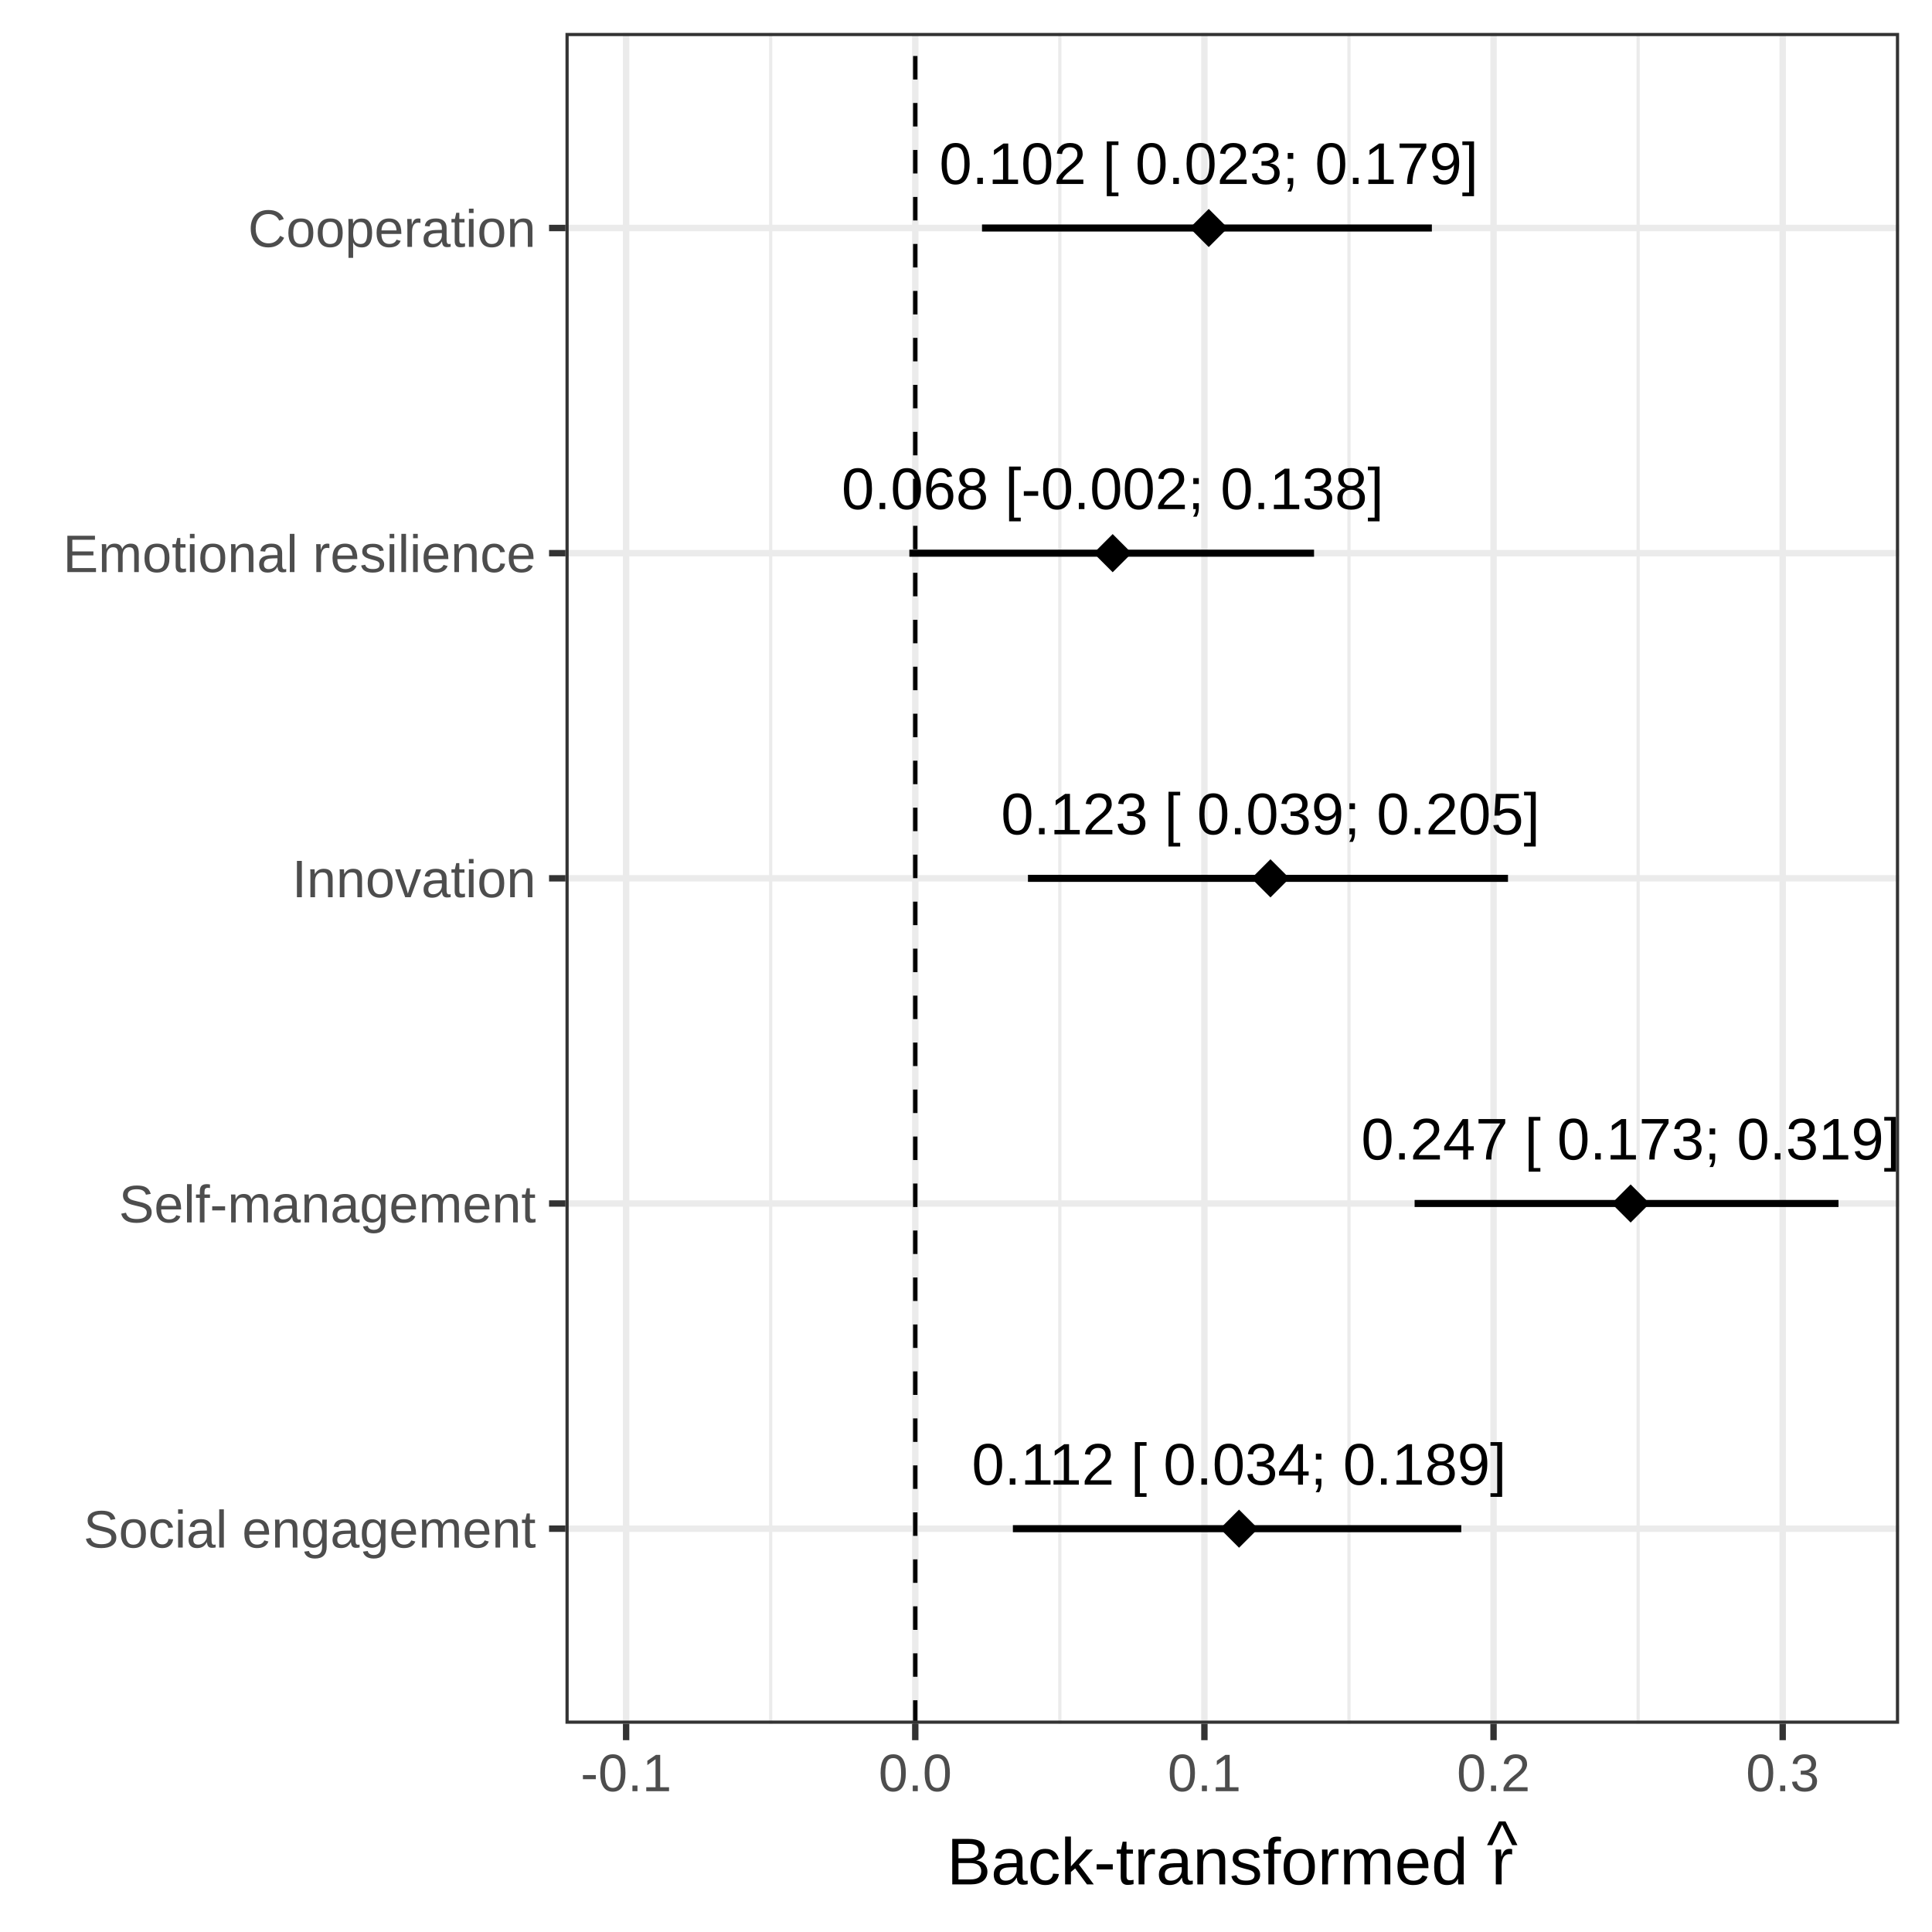
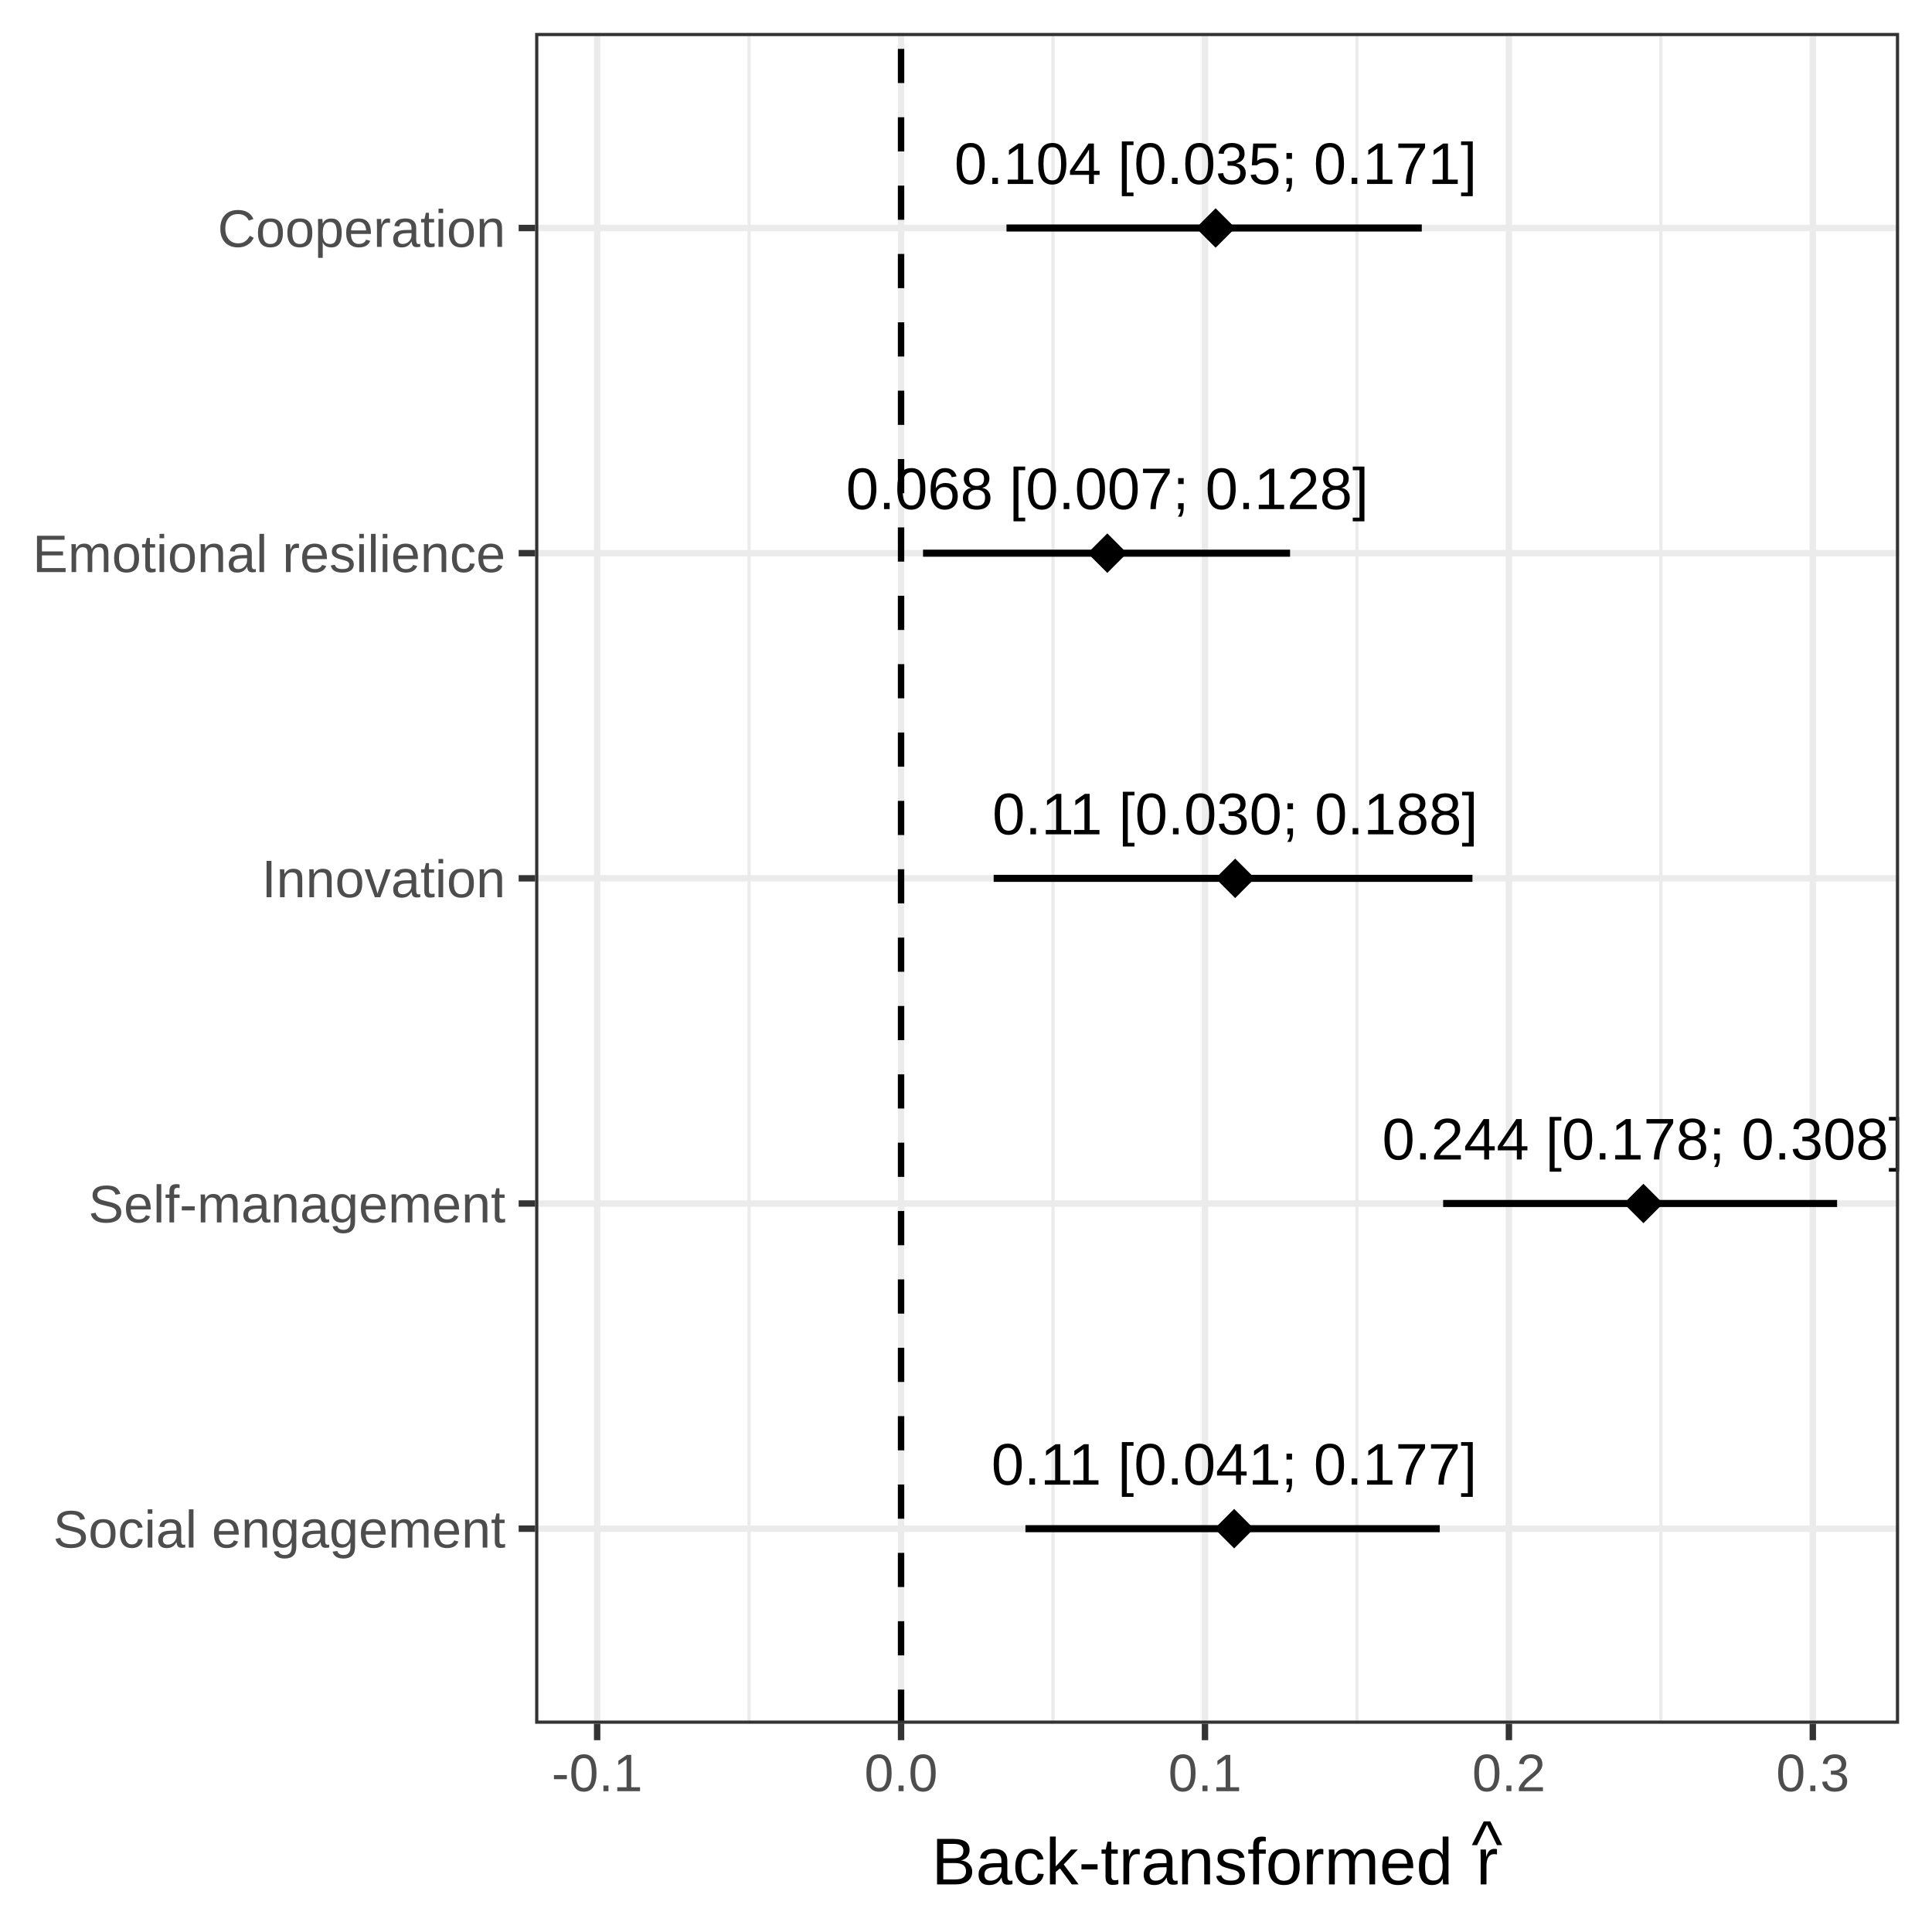
<svg xmlns="http://www.w3.org/2000/svg" width="468.00pt" height="468.00pt" viewBox="0 0 468.00 468.00">
  <g class="svglite">
    <defs>
      <style type="text/css">
    .svglite line, .svglite polyline, .svglite polygon, .svglite path, .svglite rect, .svglite circle {
      fill: none;
      stroke: #000000;
      stroke-linecap: round;
      stroke-linejoin: round;
      stroke-miterlimit: 10.00;
    }
    .svglite text {
      white-space: pre;
    }
    .svglite g.glyphgroup path {
      fill: inherit;
      stroke: none;
    }
  </style>
    </defs>
    <rect width="100%" height="100%" style="stroke: none; fill: #FFFFFF;" />
    <defs>
      <clipPath id="cpMC4wMHw0NjguMDB8MC4wMHw0NjguMDA=">
        <rect x="0.00" y="0.00" width="468.00" height="468.00" />
      </clipPath>
    </defs>
    <g clip-path="url(#cpMC4wMHw0NjguMDB8MC4wMHw0NjguMDA=)">
      <rect x="0.00" y="-0" width="468.00" height="468.00" style="stroke-width: 1.55; stroke: #FFFFFF; fill: #FFFFFF;" />
    </g>
    <defs>
-       <clipPath id="cpMTM2Ljk4fDQ2MC4wM3w3Ljk3fDQxNy41Ng==">
-         <rect x="136.98" y="7.97" width="323.05" height="409.59" />
+       <clipPath id="cpMTI5LjYzfDQ2MC4wM3w3Ljk3fDQxNy41Ng==">
+         <rect x="129.63" y="7.97" width="330.40" height="409.59" />
      </clipPath>
    </defs>
-     <g clip-path="url(#cpMTM2Ljk4fDQ2MC4wM3w3Ljk3fDQxNy41Ng==)">
-       <rect x="136.98" y="7.97" width="323.05" height="409.59" style="stroke-width: 1.55; stroke: none; fill: #FFFFFF;" />
-       <polyline points="186.69,417.56 186.69,7.97 " style="stroke-width: 0.78; stroke: #EBEBEB; stroke-linecap: butt;" />
-       <polyline points="256.73,417.56 256.73,7.97 " style="stroke-width: 0.78; stroke: #EBEBEB; stroke-linecap: butt;" />
-       <polyline points="326.77,417.56 326.77,7.97 " style="stroke-width: 0.78; stroke: #EBEBEB; stroke-linecap: butt;" />
-       <polyline points="396.81,417.56 396.81,7.97 " style="stroke-width: 0.78; stroke: #EBEBEB; stroke-linecap: butt;" />
-       <polyline points="136.98,370.30 460.03,370.30 " style="stroke-width: 1.55; stroke: #EBEBEB; stroke-linecap: butt;" />
-       <polyline points="136.98,291.53 460.03,291.53 " style="stroke-width: 1.55; stroke: #EBEBEB; stroke-linecap: butt;" />
-       <polyline points="136.98,212.76 460.03,212.76 " style="stroke-width: 1.55; stroke: #EBEBEB; stroke-linecap: butt;" />
-       <polyline points="136.98,134.00 460.03,134.00 " style="stroke-width: 1.55; stroke: #EBEBEB; stroke-linecap: butt;" />
-       <polyline points="136.98,55.23 460.03,55.23 " style="stroke-width: 1.55; stroke: #EBEBEB; stroke-linecap: butt;" />
-       <polyline points="151.67,417.56 151.67,7.97 " style="stroke-width: 1.55; stroke: #EBEBEB; stroke-linecap: butt;" />
-       <polyline points="221.71,417.56 221.71,7.97 " style="stroke-width: 1.55; stroke: #EBEBEB; stroke-linecap: butt;" />
-       <polyline points="291.75,417.56 291.75,7.97 " style="stroke-width: 1.55; stroke: #EBEBEB; stroke-linecap: butt;" />
-       <polyline points="361.79,417.56 361.79,7.97 " style="stroke-width: 1.55; stroke: #EBEBEB; stroke-linecap: butt;" />
-       <polyline points="431.83,417.56 431.83,7.97 " style="stroke-width: 1.55; stroke: #EBEBEB; stroke-linecap: butt;" />
-       <polygon points="288.18,55.23 292.80,50.61 297.42,55.23 292.80,59.85 " style="stroke-width: 0.71; stroke: none; fill: #000000;" />
-       <polygon points="264.91,134.00 269.53,129.37 274.15,134.00 269.53,138.62 " style="stroke-width: 0.71; stroke: none; fill: #000000;" />
-       <polygon points="303.13,212.76 307.75,208.14 312.37,212.76 307.75,217.39 " style="stroke-width: 0.71; stroke: none; fill: #000000;" />
-       <polygon points="390.38,291.53 395.00,286.91 399.62,291.53 395.00,296.15 " style="stroke-width: 0.71; stroke: none; fill: #000000;" />
-       <polygon points="295.52,370.30 300.14,365.68 304.76,370.30 300.14,374.92 " style="stroke-width: 0.71; stroke: none; fill: #000000;" />
-       <polyline points="346.85,55.23 346.85,55.23 " style="stroke-width: 1.71; stroke-linecap: butt;" />
-       <polyline points="346.85,55.23 237.88,55.23 " style="stroke-width: 1.71; stroke-linecap: butt;" />
-       <polyline points="237.88,55.23 237.88,55.23 " style="stroke-width: 1.71; stroke-linecap: butt;" />
-       <polyline points="318.31,134.00 318.31,134.00 " style="stroke-width: 1.71; stroke-linecap: butt;" />
-       <polyline points="318.31,134.00 220.28,134.00 " style="stroke-width: 1.71; stroke-linecap: butt;" />
-       <polyline points="220.28,134.00 220.28,134.00 " style="stroke-width: 1.71; stroke-linecap: butt;" />
-       <polyline points="365.29,212.76 365.29,212.76 " style="stroke-width: 1.71; stroke-linecap: butt;" />
-       <polyline points="365.29,212.76 249.01,212.76 " style="stroke-width: 1.71; stroke-linecap: butt;" />
-       <polyline points="249.01,212.76 249.01,212.76 " style="stroke-width: 1.71; stroke-linecap: butt;" />
-       <polyline points="445.35,291.53 445.35,291.53 " style="stroke-width: 1.71; stroke-linecap: butt;" />
-       <polyline points="445.35,291.53 342.67,291.53 " style="stroke-width: 1.71; stroke-linecap: butt;" />
-       <polyline points="342.67,291.53 342.67,291.53 " style="stroke-width: 1.71; stroke-linecap: butt;" />
-       <polyline points="353.97,370.30 353.97,370.30 " style="stroke-width: 1.71; stroke-linecap: butt;" />
-       <polyline points="353.97,370.30 245.36,370.30 " style="stroke-width: 1.71; stroke-linecap: butt;" />
-       <polyline points="245.36,370.30 245.36,370.30 " style="stroke-width: 1.71; stroke-linecap: butt;" />
-       <line x1="221.71" y1="417.56" x2="221.71" y2="7.97" style="stroke-width: 1.07; stroke-dasharray: 5.69,5.69; stroke-linecap: butt;" />
-       <text x="292.80" y="44.57" text-anchor="middle" style="font-size: 14.23px; font-family: &quot;Arial&quot;;" textLength="130.45px" lengthAdjust="spacingAndGlyphs">0.102 [ 0.023; 0.179]</text>
-       <text x="269.53" y="123.33" text-anchor="middle" style="font-size: 14.23px; font-family: &quot;Arial&quot;;" textLength="131.23px" lengthAdjust="spacingAndGlyphs">0.068 [-0.002; 0.138]</text>
-       <text x="307.75" y="202.10" text-anchor="middle" style="font-size: 14.23px; font-family: &quot;Arial&quot;;" textLength="130.45px" lengthAdjust="spacingAndGlyphs">0.123 [ 0.039; 0.205]</text>
-       <text x="395.00" y="280.87" text-anchor="middle" style="font-size: 14.23px; font-family: &quot;Arial&quot;;" textLength="130.45px" lengthAdjust="spacingAndGlyphs">0.247 [ 0.173; 0.319]</text>
-       <text x="300.14" y="359.64" text-anchor="middle" style="font-size: 14.23px; font-family: &quot;Arial&quot;;" textLength="129.39px" lengthAdjust="spacingAndGlyphs">0.112 [ 0.034; 0.189]</text>
-       <rect x="136.98" y="7.97" width="323.05" height="409.59" style="stroke-width: 1.55; stroke: #333333;" />
+     <g clip-path="url(#cpMTI5LjYzfDQ2MC4wM3w3Ljk3fDQxNy41Ng==)">
+       <rect x="129.63" y="7.97" width="330.40" height="409.59" style="stroke-width: 1.55; stroke: none; fill: #FFFFFF;" />
+       <polyline points="181.46,417.56 181.46,7.97 " style="stroke-width: 0.78; stroke: #EBEBEB; stroke-linecap: butt;" />
+       <polyline points="255.08,417.56 255.08,7.97 " style="stroke-width: 0.78; stroke: #EBEBEB; stroke-linecap: butt;" />
+       <polyline points="328.70,417.56 328.70,7.97 " style="stroke-width: 0.78; stroke: #EBEBEB; stroke-linecap: butt;" />
+       <polyline points="402.32,417.56 402.32,7.97 " style="stroke-width: 0.78; stroke: #EBEBEB; stroke-linecap: butt;" />
+       <polyline points="129.63,370.30 460.03,370.30 " style="stroke-width: 1.55; stroke: #EBEBEB; stroke-linecap: butt;" />
+       <polyline points="129.63,291.53 460.03,291.53 " style="stroke-width: 1.55; stroke: #EBEBEB; stroke-linecap: butt;" />
+       <polyline points="129.63,212.76 460.03,212.76 " style="stroke-width: 1.55; stroke: #EBEBEB; stroke-linecap: butt;" />
+       <polyline points="129.63,134.00 460.03,134.00 " style="stroke-width: 1.55; stroke: #EBEBEB; stroke-linecap: butt;" />
+       <polyline points="129.63,55.23 460.03,55.23 " style="stroke-width: 1.55; stroke: #EBEBEB; stroke-linecap: butt;" />
+       <polyline points="144.65,417.56 144.65,7.97 " style="stroke-width: 1.55; stroke: #EBEBEB; stroke-linecap: butt;" />
+       <polyline points="218.27,417.56 218.27,7.97 " style="stroke-width: 1.55; stroke: #EBEBEB; stroke-linecap: butt;" />
+       <polyline points="291.89,417.56 291.89,7.97 " style="stroke-width: 1.55; stroke: #EBEBEB; stroke-linecap: butt;" />
+       <polyline points="365.51,417.56 365.51,7.97 " style="stroke-width: 1.55; stroke: #EBEBEB; stroke-linecap: butt;" />
+       <polyline points="439.13,417.56 439.13,7.97 " style="stroke-width: 1.55; stroke: #EBEBEB; stroke-linecap: butt;" />
+       <polygon points="289.69,55.23 294.47,50.45 299.25,55.23 294.47,60.01 " style="stroke-width: 1.03; stroke: none; fill: #000000;" />
+       <polygon points="263.45,134.00 268.23,129.21 273.01,134.00 268.23,138.78 " style="stroke-width: 1.03; stroke: none; fill: #000000;" />
+       <polygon points="294.42,212.76 299.20,207.98 303.98,212.76 299.20,217.55 " style="stroke-width: 1.03; stroke: none; fill: #000000;" />
+       <polygon points="393.32,291.53 398.10,286.75 402.88,291.53 398.10,296.31 " style="stroke-width: 1.03; stroke: none; fill: #000000;" />
+       <polygon points="294.18,370.30 298.96,365.51 303.74,370.30 298.96,375.08 " style="stroke-width: 1.03; stroke: none; fill: #000000;" />
+       <polyline points="344.41,55.23 344.41,55.23 " style="stroke-width: 1.71; stroke-linecap: butt;" />
+       <polyline points="344.41,55.23 243.81,55.23 " style="stroke-width: 1.71; stroke-linecap: butt;" />
+       <polyline points="243.81,55.23 243.81,55.23 " style="stroke-width: 1.71; stroke-linecap: butt;" />
+       <polyline points="312.50,134.00 312.50,134.00 " style="stroke-width: 1.71; stroke-linecap: butt;" />
+       <polyline points="312.50,134.00 223.59,134.00 " style="stroke-width: 1.71; stroke-linecap: butt;" />
+       <polyline points="223.59,134.00 223.59,134.00 " style="stroke-width: 1.71; stroke-linecap: butt;" />
+       <polyline points="356.68,212.76 356.68,212.76 " style="stroke-width: 1.71; stroke-linecap: butt;" />
+       <polyline points="356.68,212.76 240.70,212.76 " style="stroke-width: 1.71; stroke-linecap: butt;" />
+       <polyline points="240.70,212.76 240.70,212.76 " style="stroke-width: 1.71; stroke-linecap: butt;" />
+       <polyline points="445.01,291.53 445.01,291.53 " style="stroke-width: 1.71; stroke-linecap: butt;" />
+       <polyline points="445.01,291.53 349.58,291.53 " style="stroke-width: 1.71; stroke-linecap: butt;" />
+       <polyline points="349.58,291.53 349.58,291.53 " style="stroke-width: 1.71; stroke-linecap: butt;" />
+       <polyline points="348.76,370.30 348.76,370.30 " style="stroke-width: 1.71; stroke-linecap: butt;" />
+       <polyline points="348.76,370.30 248.40,370.30 " style="stroke-width: 1.71; stroke-linecap: butt;" />
+       <polyline points="248.40,370.30 248.40,370.30 " style="stroke-width: 1.71; stroke-linecap: butt;" />
+       <line x1="218.27" y1="417.56" x2="218.27" y2="7.97" style="stroke-width: 1.55; stroke-dasharray: 8.28,8.28; stroke-linecap: butt;" />
+       <text x="294.47" y="44.57" text-anchor="middle" style="font-size: 14.23px; font-family: &quot;Arial&quot;;" textLength="126.50px" lengthAdjust="spacingAndGlyphs">0.104 [0.035; 0.171]</text>
+       <text x="268.23" y="123.33" text-anchor="middle" style="font-size: 14.23px; font-family: &quot;Arial&quot;;" textLength="126.50px" lengthAdjust="spacingAndGlyphs">0.068 [0.007; 0.128]</text>
+       <text x="299.20" y="202.10" text-anchor="middle" style="font-size: 14.23px; font-family: &quot;Arial&quot;;" textLength="117.53px" lengthAdjust="spacingAndGlyphs">0.11 [0.030; 0.188]</text>
+       <text x="398.10" y="280.87" text-anchor="middle" style="font-size: 14.23px; font-family: &quot;Arial&quot;;" textLength="126.50px" lengthAdjust="spacingAndGlyphs">0.244 [0.178; 0.308]</text>
+       <text x="298.96" y="359.64" text-anchor="middle" style="font-size: 14.23px; font-family: &quot;Arial&quot;;" textLength="117.53px" lengthAdjust="spacingAndGlyphs">0.11 [0.041; 0.177]</text>
+       <rect x="129.63" y="7.97" width="330.40" height="409.59" style="stroke-width: 1.55; stroke: #333333;" />
    </g>
    <g clip-path="url(#cpMC4wMHw0NjguMDB8MC4wMHw0NjguMDA=)">
-       <text x="129.81" y="374.88" text-anchor="end" style="font-size: 12.80px;fill: #4D4D4D; font-family: &quot;Arial&quot;;" textLength="109.50px" lengthAdjust="spacingAndGlyphs">Social engagement</text>
-       <text x="129.81" y="296.11" text-anchor="end" style="font-size: 12.80px;fill: #4D4D4D; font-family: &quot;Arial&quot;;" textLength="100.95px" lengthAdjust="spacingAndGlyphs">Self-management</text>
-       <text x="129.81" y="217.34" text-anchor="end" style="font-size: 12.80px;fill: #4D4D4D; font-family: &quot;Arial&quot;;" textLength="59.03px" lengthAdjust="spacingAndGlyphs">Innovation</text>
-       <text x="129.81" y="138.58" text-anchor="end" style="font-size: 12.80px;fill: #4D4D4D; font-family: &quot;Arial&quot;;" textLength="114.48px" lengthAdjust="spacingAndGlyphs">Emotional resilience</text>
-       <text x="129.81" y="59.81" text-anchor="end" style="font-size: 12.80px;fill: #4D4D4D; font-family: &quot;Arial&quot;;" textLength="69.67px" lengthAdjust="spacingAndGlyphs">Cooperation</text>
-       <polyline points="133.00,370.30 136.98,370.30 " style="stroke-width: 1.55; stroke: #333333; stroke-linecap: butt;" />
-       <polyline points="133.00,291.53 136.98,291.53 " style="stroke-width: 1.55; stroke: #333333; stroke-linecap: butt;" />
-       <polyline points="133.00,212.76 136.98,212.76 " style="stroke-width: 1.55; stroke: #333333; stroke-linecap: butt;" />
-       <polyline points="133.00,134.00 136.98,134.00 " style="stroke-width: 1.55; stroke: #333333; stroke-linecap: butt;" />
-       <polyline points="133.00,55.23 136.98,55.23 " style="stroke-width: 1.55; stroke: #333333; stroke-linecap: butt;" />
-       <polyline points="151.67,421.54 151.67,417.56 " style="stroke-width: 1.55; stroke: #333333; stroke-linecap: butt;" />
-       <polyline points="221.71,421.54 221.71,417.56 " style="stroke-width: 1.55; stroke: #333333; stroke-linecap: butt;" />
-       <polyline points="291.75,421.54 291.75,417.56 " style="stroke-width: 1.55; stroke: #333333; stroke-linecap: butt;" />
-       <polyline points="361.79,421.54 361.79,417.56 " style="stroke-width: 1.55; stroke: #333333; stroke-linecap: butt;" />
-       <polyline points="431.83,421.54 431.83,417.56 " style="stroke-width: 1.55; stroke: #333333; stroke-linecap: butt;" />
-       <text x="151.67" y="433.89" text-anchor="middle" style="font-size: 12.80px;fill: #4D4D4D; font-family: &quot;Arial&quot;;" textLength="22.05px" lengthAdjust="spacingAndGlyphs">-0.1</text>
-       <text x="221.71" y="433.89" text-anchor="middle" style="font-size: 12.80px;fill: #4D4D4D; font-family: &quot;Arial&quot;;" textLength="17.78px" lengthAdjust="spacingAndGlyphs">0.0</text>
-       <text x="291.75" y="433.89" text-anchor="middle" style="font-size: 12.80px;fill: #4D4D4D; font-family: &quot;Arial&quot;;" textLength="17.78px" lengthAdjust="spacingAndGlyphs">0.1</text>
-       <text x="361.79" y="433.89" text-anchor="middle" style="font-size: 12.80px;fill: #4D4D4D; font-family: &quot;Arial&quot;;" textLength="17.78px" lengthAdjust="spacingAndGlyphs">0.2</text>
-       <text x="431.83" y="433.89" text-anchor="middle" style="font-size: 12.80px;fill: #4D4D4D; font-family: &quot;Arial&quot;;" textLength="17.78px" lengthAdjust="spacingAndGlyphs">0.3</text>
-       <text x="229.36" y="456.47" style="font-size: 16.00px; font-family: &quot;Arial&quot;;" textLength="130.78px" lengthAdjust="spacingAndGlyphs">Back-transformed </text>
-       <text x="361.23" y="456.47" style="font-size: 16.00px; font-family: &quot;Arial&quot;;" textLength="5.33px" lengthAdjust="spacingAndGlyphs">r</text>
-       <text x="360.14" y="452.22" style="font-size: 16.00px; font-family: &quot;Arial&quot;;" textLength="7.52px" lengthAdjust="spacingAndGlyphs">^</text>
+       <text x="122.45" y="374.88" text-anchor="end" style="font-size: 12.80px;fill: #4D4D4D; font-family: &quot;Arial&quot;;" textLength="109.50px" lengthAdjust="spacingAndGlyphs">Social engagement</text>
+       <text x="122.45" y="296.11" text-anchor="end" style="font-size: 12.80px;fill: #4D4D4D; font-family: &quot;Arial&quot;;" textLength="100.95px" lengthAdjust="spacingAndGlyphs">Self-management</text>
+       <text x="122.45" y="217.34" text-anchor="end" style="font-size: 12.80px;fill: #4D4D4D; font-family: &quot;Arial&quot;;" textLength="59.03px" lengthAdjust="spacingAndGlyphs">Innovation</text>
+       <text x="122.45" y="138.58" text-anchor="end" style="font-size: 12.80px;fill: #4D4D4D; font-family: &quot;Arial&quot;;" textLength="114.48px" lengthAdjust="spacingAndGlyphs">Emotional resilience</text>
+       <text x="122.45" y="59.81" text-anchor="end" style="font-size: 12.80px;fill: #4D4D4D; font-family: &quot;Arial&quot;;" textLength="69.67px" lengthAdjust="spacingAndGlyphs">Cooperation</text>
+       <polyline points="125.64,370.30 129.63,370.30 " style="stroke-width: 1.55; stroke: #333333; stroke-linecap: butt;" />
+       <polyline points="125.64,291.53 129.63,291.53 " style="stroke-width: 1.55; stroke: #333333; stroke-linecap: butt;" />
+       <polyline points="125.64,212.76 129.63,212.76 " style="stroke-width: 1.55; stroke: #333333; stroke-linecap: butt;" />
+       <polyline points="125.64,134.00 129.63,134.00 " style="stroke-width: 1.55; stroke: #333333; stroke-linecap: butt;" />
+       <polyline points="125.64,55.23 129.63,55.23 " style="stroke-width: 1.55; stroke: #333333; stroke-linecap: butt;" />
+       <polyline points="144.65,421.54 144.65,417.56 " style="stroke-width: 1.55; stroke: #333333; stroke-linecap: butt;" />
+       <polyline points="218.27,421.54 218.27,417.56 " style="stroke-width: 1.55; stroke: #333333; stroke-linecap: butt;" />
+       <polyline points="291.89,421.54 291.89,417.56 " style="stroke-width: 1.55; stroke: #333333; stroke-linecap: butt;" />
+       <polyline points="365.51,421.54 365.51,417.56 " style="stroke-width: 1.55; stroke: #333333; stroke-linecap: butt;" />
+       <polyline points="439.13,421.54 439.13,417.56 " style="stroke-width: 1.55; stroke: #333333; stroke-linecap: butt;" />
+       <text x="144.65" y="433.89" text-anchor="middle" style="font-size: 12.80px;fill: #4D4D4D; font-family: &quot;Arial&quot;;" textLength="22.05px" lengthAdjust="spacingAndGlyphs">-0.1</text>
+       <text x="218.27" y="433.89" text-anchor="middle" style="font-size: 12.80px;fill: #4D4D4D; font-family: &quot;Arial&quot;;" textLength="17.78px" lengthAdjust="spacingAndGlyphs">0.0</text>
+       <text x="291.89" y="433.89" text-anchor="middle" style="font-size: 12.80px;fill: #4D4D4D; font-family: &quot;Arial&quot;;" textLength="17.78px" lengthAdjust="spacingAndGlyphs">0.1</text>
+       <text x="365.51" y="433.89" text-anchor="middle" style="font-size: 12.80px;fill: #4D4D4D; font-family: &quot;Arial&quot;;" textLength="17.78px" lengthAdjust="spacingAndGlyphs">0.2</text>
+       <text x="439.13" y="433.89" text-anchor="middle" style="font-size: 12.80px;fill: #4D4D4D; font-family: &quot;Arial&quot;;" textLength="17.78px" lengthAdjust="spacingAndGlyphs">0.3</text>
+       <text x="225.68" y="456.47" style="font-size: 16.00px; font-family: &quot;Arial&quot;;" textLength="130.78px" lengthAdjust="spacingAndGlyphs">Back-transformed </text>
+       <text x="357.56" y="456.47" style="font-size: 16.00px; font-family: &quot;Arial&quot;;" textLength="5.33px" lengthAdjust="spacingAndGlyphs">r</text>
+       <text x="356.46" y="452.22" style="font-size: 16.00px; font-family: &quot;Arial&quot;;" textLength="7.52px" lengthAdjust="spacingAndGlyphs">^</text>
    </g>
  </g>
</svg>
